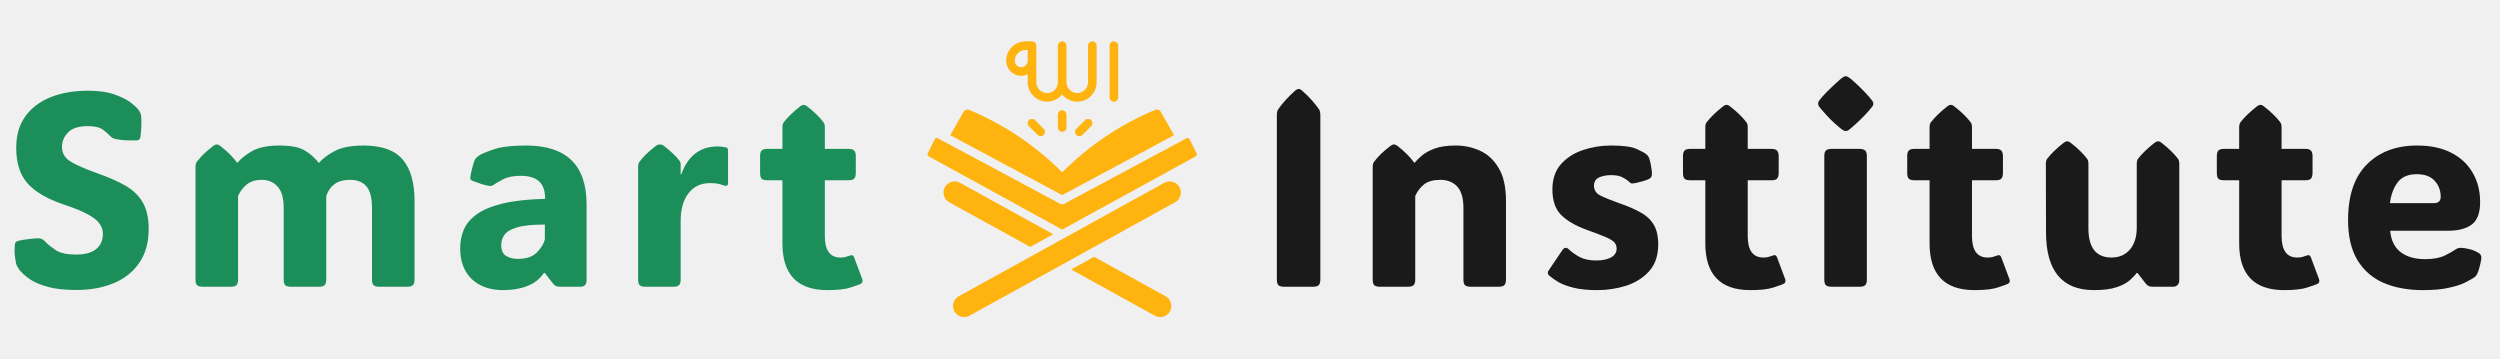
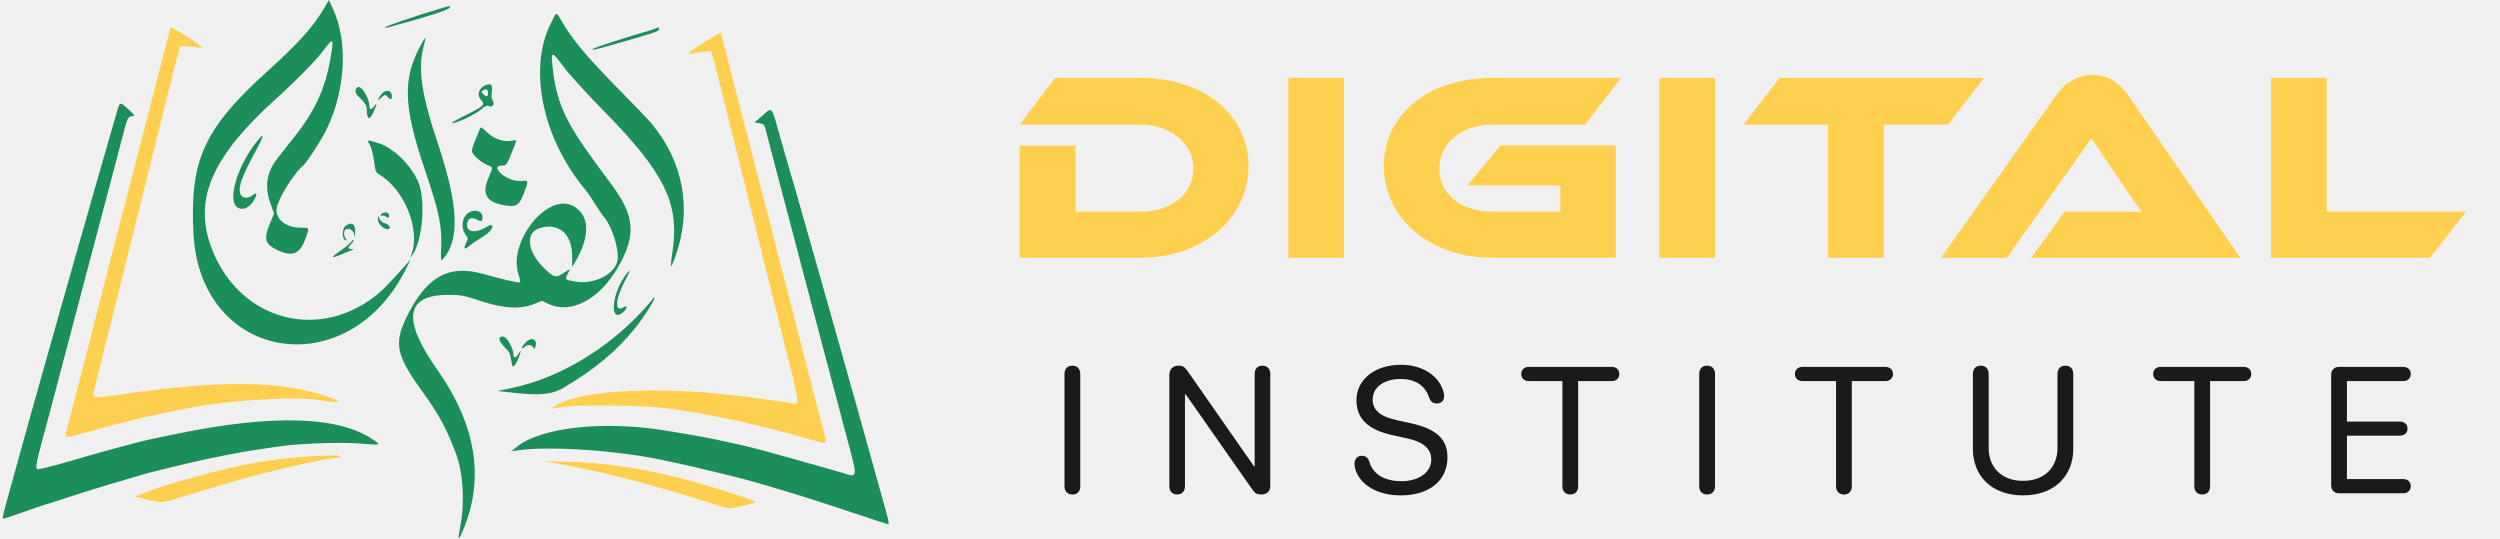
- <svg xmlns="http://www.w3.org/2000/svg" width="279" height="40" viewBox="0 0 279 40" fill="none">
-   <path d="M8.51 32.361C7.238 32.361 6.181 32.245 5.34 32.015C4.508 31.785 3.837 31.499 3.326 31.159C2.826 30.808 2.44 30.462 2.169 30.122C2.079 29.992 1.999 29.867 1.929 29.746C1.859 29.626 1.809 29.491 1.779 29.341C1.739 29.14 1.699 28.88 1.659 28.559C1.619 28.229 1.614 27.848 1.644 27.418C1.654 27.237 1.689 27.112 1.749 27.042C1.819 26.962 1.934 26.902 2.094 26.862C2.385 26.792 2.76 26.732 3.221 26.681C3.692 26.621 4.027 26.591 4.228 26.591C4.438 26.591 4.608 26.631 4.739 26.712C4.869 26.792 5.024 26.927 5.204 27.117C5.405 27.328 5.75 27.598 6.241 27.928C6.732 28.249 7.488 28.409 8.51 28.409C9.491 28.409 10.232 28.204 10.733 27.793C11.234 27.383 11.484 26.812 11.484 26.081C11.484 25.69 11.364 25.324 11.124 24.984C10.893 24.633 10.468 24.288 9.847 23.947C9.226 23.597 8.339 23.231 7.188 22.85C5.284 22.209 3.912 21.413 3.071 20.462C2.23 19.51 1.809 18.188 1.809 16.495C1.809 15.093 2.149 13.921 2.831 12.98C3.512 12.038 4.453 11.327 5.655 10.846C6.857 10.365 8.244 10.125 9.817 10.125C11.029 10.125 12.03 10.27 12.822 10.561C13.623 10.841 14.244 11.162 14.684 11.522C15.125 11.873 15.411 12.158 15.541 12.379C15.621 12.509 15.671 12.609 15.691 12.679C15.721 12.739 15.741 12.824 15.751 12.934C15.781 13.245 15.791 13.591 15.781 13.971C15.771 14.352 15.736 14.783 15.676 15.263C15.646 15.424 15.591 15.534 15.511 15.594C15.441 15.644 15.331 15.669 15.18 15.669C14.209 15.689 13.457 15.639 12.927 15.519C12.716 15.469 12.576 15.418 12.506 15.368C12.436 15.318 12.346 15.238 12.236 15.128C12.075 14.938 11.82 14.717 11.469 14.467C11.129 14.207 10.578 14.076 9.817 14.076C8.765 14.076 8.019 14.317 7.578 14.797C7.137 15.268 6.917 15.799 6.917 16.39C6.917 17.091 7.243 17.642 7.894 18.043C8.545 18.433 9.571 18.879 10.974 19.38C12.145 19.791 13.152 20.236 13.993 20.717C14.835 21.198 15.476 21.814 15.916 22.565C16.367 23.316 16.593 24.308 16.593 25.54C16.593 27.072 16.237 28.344 15.526 29.356C14.825 30.367 13.863 31.124 12.641 31.624C11.429 32.115 10.052 32.361 8.51 32.361ZM35.581 18.193C35.952 17.742 36.523 17.306 37.294 16.886C38.075 16.455 39.172 16.24 40.584 16.24C42.587 16.24 44.035 16.756 44.926 17.787C45.818 18.819 46.263 20.366 46.263 22.43V31.204C46.263 31.504 46.198 31.715 46.068 31.835C45.948 31.945 45.737 32 45.437 32H42.342C42.041 32 41.826 31.945 41.696 31.835C41.576 31.715 41.516 31.504 41.516 31.204V23.211C41.516 22.089 41.31 21.288 40.9 20.807C40.489 20.316 39.873 20.071 39.052 20.071C38.321 20.071 37.74 20.236 37.309 20.567C36.888 20.887 36.588 21.323 36.407 21.874V31.204C36.407 31.504 36.342 31.715 36.212 31.835C36.092 31.945 35.882 32 35.581 32H32.486C32.186 32 31.97 31.945 31.84 31.835C31.72 31.715 31.66 31.504 31.66 31.204V23.211C31.66 22.119 31.434 21.323 30.984 20.822C30.533 20.321 29.942 20.071 29.211 20.071C28.52 20.071 27.964 20.241 27.543 20.582C27.123 20.922 26.797 21.353 26.567 21.874V31.204C26.567 31.504 26.502 31.715 26.371 31.835C26.251 31.945 26.041 32 25.74 32H22.645C22.345 32 22.13 31.945 21.999 31.835C21.879 31.715 21.819 31.504 21.819 31.204V18.614C21.819 18.373 21.869 18.188 21.969 18.058C22.18 17.777 22.43 17.492 22.721 17.201C23.021 16.911 23.387 16.6 23.817 16.27C23.948 16.17 24.073 16.12 24.193 16.12C24.303 16.12 24.428 16.17 24.569 16.27C24.989 16.6 25.35 16.916 25.65 17.216C25.951 17.517 26.216 17.827 26.447 18.148H26.522C26.862 17.717 27.393 17.291 28.114 16.871C28.835 16.45 29.867 16.24 31.209 16.24C32.491 16.24 33.443 16.435 34.064 16.826C34.685 17.206 35.191 17.662 35.581 18.193ZM56.162 32.376C54.69 32.376 53.518 31.965 52.647 31.144C51.785 30.312 51.355 29.171 51.355 27.718C51.355 26.967 51.49 26.271 51.76 25.63C52.041 24.979 52.521 24.408 53.203 23.917C53.894 23.416 54.855 23.016 56.087 22.715C57.329 22.415 58.912 22.239 60.835 22.189C60.835 21.278 60.604 20.622 60.144 20.221C59.693 19.82 59.012 19.62 58.1 19.62C57.279 19.62 56.608 19.76 56.087 20.041C55.566 20.321 55.241 20.512 55.111 20.612C54.97 20.732 54.8 20.777 54.6 20.747C54.329 20.707 54.039 20.637 53.728 20.537C53.428 20.436 53.102 20.321 52.752 20.191C52.702 20.171 52.647 20.141 52.587 20.101C52.526 20.051 52.491 19.981 52.481 19.891C52.481 19.84 52.486 19.78 52.496 19.71C52.506 19.63 52.532 19.49 52.572 19.29C52.612 19.089 52.672 18.844 52.752 18.553C52.832 18.253 52.907 18.023 52.977 17.862C53.067 17.692 53.218 17.532 53.428 17.382C53.598 17.241 54.114 17.016 54.975 16.706C55.837 16.395 57.084 16.24 58.716 16.24C63.214 16.24 65.462 18.428 65.462 22.805V31.309C65.462 31.499 65.407 31.665 65.297 31.805C65.197 31.935 65.021 32 64.771 32H62.517C62.357 32 62.212 31.98 62.082 31.94C61.962 31.89 61.846 31.8 61.736 31.669L60.805 30.468H60.7C60.239 31.139 59.618 31.624 58.837 31.925C58.065 32.225 57.174 32.376 56.162 32.376ZM57.815 28.89C58.736 28.89 59.432 28.655 59.903 28.184C60.374 27.713 60.675 27.227 60.805 26.727V25.059C59.413 25.059 58.366 25.169 57.665 25.389C56.974 25.6 56.513 25.88 56.282 26.231C56.052 26.571 55.937 26.942 55.937 27.343C55.937 27.924 56.117 28.329 56.478 28.559C56.838 28.78 57.284 28.89 57.815 28.89ZM75.962 19.47H76.022C76.773 17.387 78.126 16.345 80.079 16.345C80.329 16.345 80.534 16.36 80.695 16.39C80.855 16.41 80.965 16.43 81.025 16.45C81.175 16.5 81.251 16.615 81.251 16.796V20.416C81.251 20.727 81.07 20.812 80.71 20.672C80.59 20.622 80.414 20.572 80.184 20.522C79.963 20.462 79.653 20.431 79.252 20.431C78.221 20.431 77.415 20.812 76.834 21.573C76.253 22.325 75.962 23.351 75.962 24.653V31.204C75.962 31.504 75.897 31.715 75.767 31.835C75.647 31.945 75.436 32 75.136 32H72.041C71.74 32 71.525 31.945 71.395 31.835C71.275 31.715 71.215 31.504 71.215 31.204V18.614C71.215 18.373 71.265 18.188 71.365 18.058C71.575 17.777 71.826 17.492 72.116 17.201C72.416 16.911 72.782 16.6 73.213 16.27C73.293 16.21 73.373 16.17 73.453 16.15C73.533 16.13 73.603 16.12 73.663 16.12C73.804 16.12 73.944 16.17 74.084 16.27C74.915 16.921 75.496 17.477 75.827 17.938C75.917 18.058 75.962 18.198 75.962 18.358V19.47ZM92.337 32.376C88.991 32.376 87.319 30.638 87.319 27.162V20.116H85.621C85.32 20.116 85.11 20.056 84.99 19.936C84.88 19.805 84.825 19.59 84.825 19.29V17.442C84.825 17.141 84.88 16.931 84.99 16.811C85.11 16.68 85.32 16.615 85.621 16.615H87.319V14.197C87.319 13.956 87.369 13.771 87.469 13.641C87.889 13.09 88.505 12.494 89.317 11.853C89.457 11.753 89.582 11.703 89.692 11.703C89.812 11.703 89.933 11.753 90.053 11.853C90.484 12.183 90.844 12.494 91.135 12.784C91.435 13.075 91.691 13.36 91.901 13.641C92.001 13.771 92.051 13.956 92.051 14.197V16.615H94.71C95.011 16.615 95.216 16.68 95.326 16.811C95.447 16.931 95.507 17.141 95.507 17.442V19.29C95.507 19.59 95.447 19.805 95.326 19.936C95.216 20.056 95.011 20.116 94.71 20.116H92.051V26.336C92.051 27.939 92.632 28.74 93.794 28.74C93.974 28.74 94.139 28.725 94.29 28.695C94.44 28.655 94.57 28.615 94.68 28.575C94.891 28.494 95.036 28.464 95.116 28.484C95.206 28.504 95.286 28.615 95.356 28.815L96.228 31.144C96.318 31.394 96.258 31.574 96.047 31.684C95.897 31.755 95.532 31.885 94.951 32.075C94.38 32.275 93.508 32.376 92.337 32.376Z" fill="#1C8E5A" />
-   <g clip-path="url(#clip0_61_1879)">
-     <path d="M117.544 26.144L107.135 20.399C106.655 20.13 106.054 20.216 105.664 20.606L105.655 20.61C105.073 21.197 105.212 22.173 105.934 22.572L114.977 27.558L117.544 26.144Z" fill="#FFB30F" />
-     <path d="M130.082 33.062L122.101 28.659L119.534 30.072L128.885 35.231C129.073 35.332 129.279 35.385 129.481 35.385C129.803 35.385 130.121 35.26 130.356 35.024C130.938 34.442 130.799 33.462 130.082 33.062Z" fill="#FFB30F" />
-     <path d="M131.415 20.605C131.026 20.215 130.425 20.131 129.943 20.397L106.998 33.064C106.277 33.462 106.139 34.44 106.721 35.022C107.111 35.412 107.711 35.497 108.193 35.231L131.145 22.571C131.866 22.173 132.005 21.195 131.423 20.612L131.415 20.605Z" fill="#FFB30F" />
-     <path d="M113.972 8.462C114.231 8.462 114.473 8.398 114.693 8.293V9.183C114.693 10.376 115.663 11.346 116.856 11.346C117.535 11.346 118.142 11.032 118.539 10.541C118.936 11.032 119.543 11.346 120.222 11.346C121.415 11.346 122.385 10.376 122.385 9.183V5.096C122.385 4.83 122.17 4.615 121.904 4.615C121.639 4.615 121.424 4.83 121.424 5.096V9.183C121.424 9.846 120.885 10.385 120.222 10.385C119.559 10.385 119.02 9.846 119.02 9.183V5.096C119.02 4.83 118.805 4.615 118.539 4.615C118.274 4.615 118.058 4.83 118.058 5.096V9.183C118.058 9.846 117.519 10.385 116.856 10.385C116.194 10.385 115.654 9.846 115.654 9.183V5.096C115.654 4.83 115.439 4.615 115.174 4.615H114.453C113.26 4.615 112.289 5.586 112.289 6.779C112.289 7.707 113.044 8.462 113.972 8.462ZM114.453 5.577H114.693V6.779C114.693 7.176 114.369 7.5 113.972 7.5C113.574 7.5 113.251 7.176 113.251 6.779C113.251 6.116 113.79 5.577 114.453 5.577Z" fill="#FFB30F" />
-     <path d="M124.308 11.346C124.574 11.346 124.789 11.131 124.789 10.865V5.096C124.789 4.83 124.574 4.615 124.308 4.615C124.042 4.615 123.827 4.83 123.827 5.096V10.865C123.827 11.131 124.042 11.346 124.308 11.346Z" fill="#FFB30F" />
-     <path d="M114.833 13.41C114.645 13.598 114.645 13.902 114.833 14.09L115.795 15.051C115.889 15.145 116.012 15.192 116.135 15.192C116.258 15.192 116.381 15.145 116.475 15.051C116.662 14.864 116.662 14.559 116.475 14.372L115.513 13.41C115.325 13.222 115.021 13.222 114.833 13.41Z" fill="#FFB30F" />
-     <path d="M121.084 13.41L120.122 14.372C119.934 14.559 119.934 14.864 120.122 15.051C120.216 15.145 120.339 15.192 120.462 15.192C120.585 15.192 120.708 15.145 120.802 15.051L121.764 14.09C121.951 13.902 121.951 13.598 121.764 13.41C121.576 13.222 121.272 13.222 121.084 13.41Z" fill="#FFB30F" />
-     <path d="M118.059 12.788V14.231C118.059 14.496 118.274 14.711 118.539 14.711C118.805 14.711 119.02 14.496 119.02 14.231V12.788C119.02 12.523 118.805 12.308 118.539 12.308C118.274 12.308 118.059 12.523 118.059 12.788Z" fill="#FFB30F" />
-     <path d="M133.546 17.125L132.751 15.534C132.69 15.412 132.542 15.365 132.422 15.429L118.766 22.745C118.695 22.783 118.618 22.802 118.539 22.802C118.461 22.802 118.383 22.783 118.312 22.745L104.657 15.429C104.537 15.365 104.389 15.412 104.328 15.533L103.532 17.125C103.474 17.241 103.518 17.381 103.632 17.443L118.539 25.619L133.447 17.443C133.56 17.381 133.604 17.241 133.546 17.125Z" fill="#FFB30F" />
-     <path d="M131.03 15.086L129.534 12.466C129.414 12.255 129.155 12.168 128.933 12.259C125.044 13.88 121.563 16.212 118.587 19.187L118.539 19.24L118.491 19.187C115.515 16.212 112.034 13.88 108.145 12.259C107.924 12.168 107.664 12.255 107.544 12.466L106.049 15.086L118.539 21.774L131.03 15.086Z" fill="#FFB30F" />
-   </g>
-   <path d="M147.351 31.204C147.351 31.504 147.285 31.715 147.155 31.835C147.035 31.945 146.825 32 146.524 32H143.324C143.024 32 142.808 31.945 142.678 31.835C142.558 31.715 142.498 31.504 142.498 31.204V12.859C142.498 12.569 142.548 12.349 142.648 12.198C143.099 11.537 143.73 10.841 144.541 10.11C144.691 9.99 144.822 9.93 144.932 9.93C145.052 9.93 145.177 9.99 145.307 10.11C145.748 10.491 146.119 10.856 146.419 11.207C146.72 11.547 146.98 11.878 147.2 12.198C147.301 12.359 147.351 12.579 147.351 12.859V31.204ZM168.067 22.43V31.204C168.067 31.504 168.002 31.715 167.872 31.835C167.751 31.945 167.541 32 167.241 32H164.146C163.845 32 163.63 31.945 163.5 31.835C163.379 31.715 163.319 31.504 163.319 31.204V23.211C163.319 22.119 163.089 21.323 162.628 20.822C162.167 20.321 161.541 20.071 160.75 20.071C159.959 20.071 159.348 20.241 158.917 20.582C158.497 20.922 158.171 21.353 157.941 21.874V31.204C157.941 31.504 157.876 31.715 157.745 31.835C157.625 31.945 157.415 32 157.114 32H154.019C153.719 32 153.504 31.945 153.373 31.835C153.253 31.715 153.193 31.504 153.193 31.204V18.614C153.193 18.373 153.243 18.188 153.343 18.058C153.554 17.777 153.804 17.492 154.095 17.201C154.395 16.911 154.761 16.6 155.191 16.27C155.322 16.17 155.447 16.12 155.567 16.12C155.677 16.12 155.802 16.17 155.943 16.27C156.363 16.6 156.724 16.916 157.024 17.216C157.325 17.517 157.59 17.827 157.821 18.148H157.896C158.066 17.927 158.321 17.672 158.662 17.382C159.002 17.081 159.478 16.816 160.089 16.585C160.71 16.355 161.501 16.24 162.463 16.24C163.404 16.24 164.301 16.43 165.152 16.811C166.004 17.191 166.7 17.832 167.241 18.734C167.791 19.635 168.067 20.867 168.067 22.43ZM178.251 32.376C177.18 32.376 176.288 32.285 175.577 32.105C174.876 31.925 174.31 31.709 173.879 31.459C173.459 31.199 173.128 30.963 172.888 30.753C172.708 30.583 172.688 30.392 172.828 30.182L174.36 27.913C174.581 27.593 174.831 27.573 175.111 27.853C175.402 28.134 175.792 28.409 176.283 28.68C176.784 28.94 177.405 29.07 178.146 29.07C178.807 29.07 179.348 28.96 179.769 28.74C180.2 28.509 180.415 28.179 180.415 27.748C180.415 27.448 180.32 27.202 180.129 27.012C179.939 26.822 179.604 26.626 179.123 26.426C178.642 26.226 177.971 25.97 177.11 25.66C175.838 25.199 174.876 24.643 174.225 23.992C173.574 23.341 173.248 22.39 173.248 21.138C173.248 19.986 173.564 19.049 174.195 18.328C174.836 17.607 175.652 17.081 176.644 16.751C177.645 16.41 178.687 16.24 179.769 16.24C181.141 16.24 182.103 16.37 182.653 16.63C183.214 16.881 183.575 17.076 183.735 17.216C183.885 17.347 183.991 17.497 184.051 17.667C184.181 18.058 184.281 18.573 184.351 19.215C184.391 19.585 184.296 19.831 184.066 19.951C183.946 20.021 183.755 20.096 183.495 20.176C183.234 20.256 182.974 20.326 182.714 20.386C182.453 20.447 182.258 20.477 182.128 20.477C182.088 20.477 182.042 20.466 181.992 20.447C181.952 20.416 181.877 20.351 181.767 20.251C181.637 20.121 181.411 19.971 181.091 19.8C180.78 19.63 180.35 19.545 179.799 19.545C179.258 19.545 178.802 19.635 178.432 19.816C178.071 19.986 177.891 20.291 177.891 20.732C177.891 21.213 178.121 21.573 178.582 21.814C179.053 22.054 179.824 22.365 180.896 22.745C181.737 23.036 182.468 23.356 183.089 23.707C183.72 24.047 184.206 24.498 184.546 25.059C184.887 25.61 185.057 26.356 185.057 27.297C185.057 28.519 184.722 29.506 184.051 30.257C183.39 30.998 182.538 31.539 181.497 31.88C180.465 32.21 179.383 32.376 178.251 32.376ZM195.332 32.376C191.987 32.376 190.314 30.638 190.314 27.162V20.116H188.616C188.316 20.116 188.105 20.056 187.985 19.936C187.875 19.805 187.82 19.59 187.82 19.29V17.442C187.82 17.141 187.875 16.931 187.985 16.811C188.105 16.68 188.316 16.615 188.616 16.615H190.314V14.197C190.314 13.956 190.364 13.771 190.464 13.641C190.885 13.09 191.501 12.494 192.312 11.853C192.452 11.753 192.578 11.703 192.688 11.703C192.808 11.703 192.928 11.753 193.048 11.853C193.479 12.183 193.84 12.494 194.13 12.784C194.431 13.075 194.686 13.36 194.896 13.641C194.996 13.771 195.046 13.956 195.046 14.197V16.615H197.706C198.006 16.615 198.212 16.68 198.322 16.811C198.442 16.931 198.502 17.141 198.502 17.442V19.29C198.502 19.59 198.442 19.805 198.322 19.936C198.212 20.056 198.006 20.116 197.706 20.116H195.046V26.336C195.046 27.939 195.627 28.74 196.789 28.74C196.97 28.74 197.135 28.725 197.285 28.695C197.435 28.655 197.566 28.615 197.676 28.575C197.886 28.494 198.031 28.464 198.111 28.484C198.202 28.504 198.282 28.615 198.352 28.815L199.223 31.144C199.313 31.394 199.253 31.574 199.043 31.684C198.893 31.755 198.527 31.885 197.946 32.075C197.375 32.275 196.504 32.376 195.332 32.376ZM202.902 11.567C202.902 11.437 202.942 11.322 203.022 11.222C203.103 11.122 203.208 10.991 203.338 10.831C203.618 10.511 203.944 10.175 204.315 9.825C204.685 9.464 205.061 9.118 205.441 8.788C205.682 8.598 205.862 8.502 205.982 8.502C206.102 8.502 206.288 8.598 206.538 8.788C207.349 9.489 208.04 10.17 208.611 10.831C208.742 10.981 208.847 11.112 208.927 11.222C209.017 11.322 209.062 11.437 209.062 11.567C209.062 11.697 209.017 11.813 208.927 11.913C208.847 12.013 208.737 12.148 208.596 12.319C208.326 12.629 208.01 12.964 207.65 13.325C207.289 13.676 206.919 14.011 206.538 14.332C206.398 14.452 206.288 14.532 206.208 14.572C206.127 14.602 206.052 14.617 205.982 14.617C205.912 14.617 205.837 14.602 205.757 14.572C205.687 14.532 205.572 14.452 205.411 14.332C205.011 14.011 204.635 13.676 204.284 13.325C203.934 12.964 203.618 12.619 203.338 12.289C203.208 12.128 203.103 12.003 203.022 11.913C202.942 11.813 202.902 11.697 202.902 11.567ZM208.341 31.204C208.341 31.504 208.276 31.715 208.146 31.835C208.025 31.945 207.815 32 207.515 32H204.42C204.119 32 203.904 31.945 203.774 31.835C203.653 31.715 203.593 31.504 203.593 31.204V17.412C203.593 17.111 203.653 16.906 203.774 16.796C203.904 16.675 204.119 16.615 204.42 16.615H207.515C207.815 16.615 208.025 16.675 208.146 16.796C208.276 16.906 208.341 17.111 208.341 17.412V31.204ZM220.358 32.376C217.013 32.376 215.34 30.638 215.34 27.162V20.116H213.643C213.342 20.116 213.132 20.056 213.012 19.936C212.901 19.805 212.846 19.59 212.846 19.29V17.442C212.846 17.141 212.901 16.931 213.012 16.811C213.132 16.68 213.342 16.615 213.643 16.615H215.34V14.197C215.34 13.956 215.39 13.771 215.491 13.641C215.911 13.09 216.527 12.494 217.339 11.853C217.479 11.753 217.604 11.703 217.714 11.703C217.834 11.703 217.955 11.753 218.075 11.853C218.505 12.183 218.866 12.494 219.156 12.784C219.457 13.075 219.712 13.36 219.923 13.641C220.023 13.771 220.073 13.956 220.073 14.197V16.615H222.732C223.033 16.615 223.238 16.68 223.348 16.811C223.468 16.931 223.528 17.141 223.528 17.442V19.29C223.528 19.59 223.468 19.805 223.348 19.936C223.238 20.056 223.033 20.116 222.732 20.116H220.073V26.336C220.073 27.939 220.654 28.74 221.816 28.74C221.996 28.74 222.161 28.725 222.312 28.695C222.462 28.655 222.592 28.615 222.702 28.575C222.912 28.494 223.058 28.464 223.138 28.484C223.228 28.504 223.308 28.615 223.378 28.815L224.25 31.144C224.34 31.394 224.28 31.574 224.069 31.684C223.919 31.755 223.554 31.885 222.973 32.075C222.402 32.275 221.53 32.376 220.358 32.376ZM233.683 32.376C230.117 32.376 228.334 30.217 228.334 25.9L228.319 18.268C228.319 18.028 228.369 17.842 228.47 17.712C228.89 17.161 229.506 16.565 230.318 15.924C230.458 15.824 230.583 15.774 230.693 15.774C230.823 15.774 230.949 15.824 231.069 15.924C231.499 16.255 231.86 16.565 232.15 16.856C232.451 17.146 232.706 17.432 232.917 17.712C233.017 17.842 233.067 18.028 233.067 18.268V25.48C233.067 27.653 233.928 28.74 235.651 28.74C236.502 28.74 237.184 28.444 237.694 27.853C238.205 27.252 238.461 26.441 238.461 25.419V18.268C238.461 18.028 238.511 17.842 238.611 17.712C239.031 17.161 239.647 16.565 240.459 15.924C240.599 15.824 240.724 15.774 240.834 15.774C240.965 15.774 241.09 15.824 241.21 15.924C241.641 16.255 242.001 16.565 242.292 16.856C242.592 17.146 242.848 17.432 243.058 17.712C243.158 17.842 243.208 18.028 243.208 18.268V31.309C243.208 31.499 243.143 31.665 243.013 31.805C242.883 31.935 242.717 32 242.517 32H240.263C240.103 32 239.958 31.98 239.828 31.94C239.708 31.89 239.592 31.8 239.482 31.669L238.551 30.468H238.446C238.285 30.698 238.035 30.963 237.694 31.264C237.364 31.564 236.878 31.825 236.237 32.045C235.606 32.265 234.755 32.376 233.683 32.376ZM254.91 32.376C251.565 32.376 249.892 30.638 249.892 27.162V20.116H248.194C247.894 20.116 247.684 20.056 247.563 19.936C247.453 19.805 247.398 19.59 247.398 19.29V17.442C247.398 17.141 247.453 16.931 247.563 16.811C247.684 16.68 247.894 16.615 248.194 16.615H249.892V14.197C249.892 13.956 249.942 13.771 250.042 13.641C250.463 13.09 251.079 12.494 251.89 11.853C252.03 11.753 252.156 11.703 252.266 11.703C252.386 11.703 252.506 11.753 252.626 11.853C253.057 12.183 253.418 12.494 253.708 12.784C254.009 13.075 254.264 13.36 254.474 13.641C254.575 13.771 254.625 13.956 254.625 14.197V16.615H257.284C257.584 16.615 257.79 16.68 257.9 16.811C258.02 16.931 258.08 17.141 258.08 17.442V19.29C258.08 19.59 258.02 19.805 257.9 19.936C257.79 20.056 257.584 20.116 257.284 20.116H254.625V26.336C254.625 27.939 255.206 28.74 256.367 28.74C256.548 28.74 256.713 28.725 256.863 28.695C257.013 28.655 257.144 28.615 257.254 28.575C257.464 28.494 257.609 28.464 257.69 28.484C257.78 28.504 257.86 28.615 257.93 28.815L258.801 31.144C258.891 31.394 258.831 31.574 258.621 31.684C258.471 31.755 258.105 31.885 257.524 32.075C256.953 32.275 256.082 32.376 254.91 32.376ZM270.413 32.376C268.72 32.376 267.248 32.105 265.996 31.564C264.744 31.013 263.772 30.162 263.081 29.01C262.39 27.858 262.045 26.371 262.045 24.548C262.045 21.814 262.746 19.745 264.148 18.343C265.55 16.941 267.413 16.24 269.737 16.24C271.249 16.24 272.526 16.51 273.568 17.051C274.62 17.592 275.416 18.338 275.957 19.29C276.508 20.241 276.783 21.328 276.783 22.55C276.783 23.742 276.478 24.573 275.867 25.044C275.256 25.515 274.364 25.75 273.193 25.75H266.747C266.827 26.782 267.203 27.568 267.874 28.109C268.555 28.65 269.477 28.92 270.638 28.92C271.56 28.92 272.296 28.785 272.847 28.514C273.408 28.234 273.799 28.014 274.019 27.853C274.209 27.713 274.425 27.648 274.665 27.658C274.855 27.658 275.126 27.698 275.476 27.778C275.837 27.848 276.192 27.984 276.543 28.184C276.793 28.314 276.918 28.494 276.918 28.725C276.918 28.855 276.893 29.04 276.843 29.281C276.813 29.421 276.763 29.626 276.693 29.897C276.623 30.157 276.533 30.402 276.423 30.633C276.363 30.743 276.267 30.848 276.137 30.948C275.937 31.088 275.611 31.274 275.161 31.504C274.72 31.735 274.114 31.935 273.343 32.105C272.572 32.285 271.595 32.376 270.413 32.376ZM266.717 22.67H271.615C272.126 22.67 272.381 22.435 272.381 21.964C272.381 21.253 272.156 20.657 271.705 20.176C271.264 19.685 270.598 19.44 269.707 19.44C268.735 19.44 268.019 19.75 267.559 20.371C267.108 20.992 266.827 21.759 266.717 22.67Z" fill="#1A1A1A" />
-   <defs>
-     <clipPath id="clip0_61_1879">
-       <rect width="30.769" height="30.769" fill="white" transform="translate(103.154 4.61536)" />
-     </clipPath>
-   </defs>
+ <svg xmlns="http://www.w3.org/2000/svg" width="223" height="48" viewBox="0 0 223 48" fill="none">
+   <path fill-rule="evenodd" clip-rule="evenodd" d="M28.979 0.615C27.981 2.344 26.679 3.804 23.887 6.328C18.179 11.489 16.911 14.268 17.259 20.853C17.866 32.323 31.137 34.408 36.286 23.842L36.623 23.149L36.231 23.59C34.59 25.435 34.075 25.957 33.372 26.489C27.987 30.565 20.97 28.299 18.74 21.764C17.321 17.603 19.035 13.836 24.643 8.792C26.326 7.278 28.209 5.36 28.822 4.537C29.752 3.286 29.8 3.335 29.479 5.204C29.013 7.913 28.085 9.929 26.246 12.225C25.538 13.109 24.814 14.03 24.638 14.271C23.759 15.476 23.601 16.718 24.14 18.198L24.447 19.041L24.041 20.033C23.498 21.362 23.65 21.811 24.827 22.346C26.08 22.915 26.736 22.651 27.21 21.383C27.633 20.251 27.655 20.315 26.843 20.315C25.535 20.315 24.567 19.569 24.671 18.642C24.769 17.777 26.127 15.556 27.038 14.772C27.377 14.48 28.68 12.472 29.121 11.56C30.836 8.019 31.062 3.715 29.688 0.761L29.334 0L28.979 0.615ZM39.13 0.808C36.888 1.483 34.343 2.35 34.343 2.437C34.343 2.491 34.527 2.478 34.752 2.408C34.977 2.338 35.332 2.236 35.539 2.181C38.121 1.503 40.138 0.839 40.138 0.667C40.138 0.506 40.126 0.507 39.13 0.808ZM49.088 2.177C47.132 6.18 48.391 12.279 52.105 16.788C52.361 17.1 52.816 17.752 53.115 18.236C53.414 18.721 53.759 19.232 53.881 19.37C54.593 20.178 55.254 22.312 55.08 23.242C54.846 24.484 52.944 25.419 51.276 25.111C50.395 24.948 50.383 24.937 50.6 24.504C50.696 24.313 50.797 24.107 50.826 24.045C50.854 23.984 50.609 24.118 50.282 24.343C49.586 24.823 49.424 24.781 48.503 23.887C47.056 22.482 46.843 20.805 48.058 20.381C49.776 19.782 51.034 20.819 51.034 22.836V23.805L51.251 23.448C52.692 21.078 52.631 19.156 51.088 18.358C48.802 17.176 45.294 21.602 46.246 24.468C46.364 24.825 46.428 25.152 46.388 25.192C46.319 25.261 44.687 24.885 43.035 24.421C39.998 23.567 38.007 24.708 36.259 28.305C35.126 30.636 35.346 31.698 37.609 34.837C39.181 37.017 39.752 38.061 40.656 40.407C41.295 42.066 41.475 44.761 41.082 46.811C40.815 48.211 40.852 48.334 41.259 47.394C43.266 42.759 42.502 37.938 38.964 32.914C35.834 28.471 36.176 26.299 40.005 26.299C41.088 26.299 41.378 26.354 42.909 26.857C44.97 27.533 46.422 27.609 47.663 27.105L48.349 26.827L48.907 27.098C50.928 28.079 53.508 26.701 55.178 23.749C56.741 20.987 56.614 19.28 54.645 16.597C54.114 15.874 53.424 14.935 53.112 14.511C50.35 10.759 49.588 9.019 49.263 5.71C49.148 4.544 49.244 4.57 50.294 5.986C50.77 6.627 52.37 8.382 53.849 9.886C59.281 15.409 60.62 18.134 59.993 22.388C59.751 24.03 59.782 24.121 60.201 22.992C61.762 18.78 61.006 14.474 58.095 10.993C57.834 10.681 56.414 9.201 54.938 7.704C52.345 5.072 50.959 3.406 50.102 1.892C49.596 0.996 49.676 0.974 49.088 2.177ZM58.466 2.55C58.328 2.608 57.874 2.751 57.458 2.866C57.043 2.982 56.561 3.126 56.388 3.186C56.215 3.246 55.421 3.497 54.624 3.744C52.459 4.416 52.122 4.709 54.188 4.122C58.382 2.933 58.781 2.801 58.781 2.609C58.781 2.509 58.767 2.431 58.75 2.436C58.732 2.44 58.605 2.492 58.466 2.55ZM37.597 3.914C35.884 6.995 35.956 9.425 37.933 15.245C39.144 18.811 39.43 20.167 39.355 21.984C39.304 23.226 39.316 23.32 39.499 23.118C41.029 21.426 40.902 18.325 39.078 12.864C37.573 8.356 37.247 6.116 37.801 4.071C38.035 3.204 38.005 3.18 37.597 3.914ZM43.413 7.564C42.719 7.785 42.481 8.459 42.927 8.934C43.304 9.336 43.154 9.478 41.477 10.306C40.713 10.684 40.187 10.993 40.31 10.993C40.736 10.993 42.373 10.226 42.887 9.785C43.315 9.419 43.448 9.366 43.652 9.475C43.947 9.633 44.16 9.208 43.927 8.927C43.845 8.829 43.822 8.535 43.868 8.196C43.949 7.607 43.823 7.432 43.413 7.564ZM31.774 7.917C31.646 8.25 31.679 8.319 32.201 8.837C32.581 9.212 32.707 9.44 32.714 9.755C32.735 10.756 32.995 10.781 33.395 9.822C33.641 9.235 33.639 9.099 33.391 9.453C33.167 9.774 32.957 9.82 32.957 9.549C32.957 8.588 32.015 7.289 31.774 7.917ZM43.539 8.285C43.539 8.65 43.391 8.686 43.097 8.392C42.93 8.225 42.922 8.165 43.057 8.079C43.358 7.888 43.539 7.965 43.539 8.285ZM33.978 8.455C33.636 8.936 33.64 9.056 33.989 8.731C34.318 8.424 34.39 8.416 34.595 8.663C34.838 8.956 34.993 8.887 34.95 8.505C34.889 7.985 34.334 7.956 33.978 8.455ZM42.789 11.542C42.733 11.69 42.537 12.168 42.354 12.602C42.117 13.166 42.055 13.455 42.139 13.61C42.344 13.988 42.955 14.5 43.444 14.704C44.011 14.941 44.004 14.831 43.523 15.988C42.986 17.276 43.414 18.017 44.849 18.285C46.046 18.509 46.303 18.364 46.732 17.226C47.162 16.086 47.161 16.079 46.554 16.137C45.907 16.199 45.073 15.886 44.617 15.41C44.218 14.994 44.276 14.772 44.785 14.772C45.17 14.772 45.226 14.692 45.738 13.396C46.132 12.402 46.136 12.458 45.676 12.55C44.954 12.694 44.069 12.4 43.456 11.813C42.918 11.297 42.887 11.285 42.789 11.542ZM23.179 12.299C21.333 14.408 20.225 17.729 21.124 18.457C21.603 18.845 22.305 18.54 22.703 17.771C22.976 17.244 22.914 17.133 22.512 17.43C22.044 17.776 21.533 17.68 21.419 17.224C21.258 16.586 21.596 15.698 22.964 13.166C23.469 12.23 23.56 11.862 23.179 12.299ZM32.831 12.592C32.831 12.655 32.878 12.76 32.936 12.826C33.094 13.007 33.316 13.867 33.409 14.659C33.477 15.244 33.549 15.4 33.825 15.563C36.109 16.912 37.542 20.534 36.677 22.771C36.581 23.019 36.582 23.019 36.771 22.768C37.674 21.567 37.991 17.854 37.325 16.269C36.672 14.715 35.016 13.108 33.703 12.754C33.423 12.679 33.112 12.585 33.012 12.547C32.913 12.509 32.831 12.529 32.831 12.592ZM41.603 19.136C41.179 19.56 41.142 20.403 41.527 20.923C41.77 21.251 41.772 21.29 41.577 21.681C41.306 22.224 41.423 22.311 41.892 21.917C42.1 21.742 42.609 21.392 43.024 21.141C43.715 20.72 44.059 20.289 43.859 20.09C43.815 20.046 43.654 20.089 43.502 20.186C42.431 20.864 41.55 20.738 41.671 19.925C41.737 19.478 42.093 19.333 42.524 19.579C42.931 19.812 43.035 19.77 43.035 19.374C43.035 18.728 42.157 18.582 41.603 19.136ZM34.122 19.013C34.036 19.048 33.965 19.131 33.965 19.199C33.965 19.267 34.024 19.285 34.096 19.241C34.169 19.196 34.312 19.229 34.414 19.314C34.637 19.499 34.781 19.395 34.677 19.124C34.603 18.93 34.419 18.893 34.122 19.013ZM33.715 19.569C33.713 19.959 34.188 20.441 34.576 20.441C34.954 20.441 34.723 19.973 34.315 19.914C34.16 19.892 33.963 19.732 33.876 19.559L33.717 19.244L33.715 19.569ZM30.837 20.138C30.497 20.376 30.481 21.322 30.816 21.423C30.968 21.469 30.974 21.448 30.847 21.313C30.761 21.222 30.69 20.984 30.69 20.786C30.69 20.236 31.468 20.32 31.587 20.882C31.662 21.231 31.669 21.22 31.683 20.75C31.705 19.984 31.386 19.753 30.837 20.138ZM31.313 21.584C31.213 21.724 30.765 22.091 30.319 22.399C29.313 23.094 29.525 23.113 31.005 22.46C31.143 22.399 31.342 22.321 31.445 22.287C31.562 22.248 31.526 22.221 31.351 22.215C30.997 22.202 30.995 22.109 31.341 21.741C31.491 21.581 31.587 21.423 31.555 21.39C31.522 21.357 31.413 21.445 31.313 21.584ZM55.982 24.314C54.566 25.937 54.262 29.05 55.642 27.801C55.981 27.495 55.974 27.185 55.634 27.397C54.823 27.904 54.853 26.78 55.694 25.16C56.268 24.053 56.305 23.945 55.982 24.314ZM58.287 26.557C58.282 26.63 57.795 27.206 57.205 27.839C54.042 31.228 49.767 33.74 45.696 34.6L44.389 34.877L45.917 35.047C48.164 35.297 49.275 35.181 50.256 34.597C53.103 32.901 55.021 31.302 56.658 29.259C57.452 28.268 58.424 26.737 58.359 26.578C58.325 26.494 58.293 26.484 58.287 26.557ZM44.546 30.262C44.546 30.398 44.764 30.724 45.03 30.988C45.425 31.379 45.53 31.588 45.602 32.131C45.702 32.886 45.801 32.884 46.173 32.116C46.45 31.545 46.545 30.99 46.277 31.516C46.073 31.915 45.806 32 45.806 31.666C45.806 31.07 45.207 30.015 44.868 30.015C44.632 30.015 44.546 30.081 44.546 30.262ZM46.93 30.509C46.728 30.712 46.562 30.942 46.562 31.022C46.562 31.108 46.642 31.087 46.76 30.969C47.016 30.713 47.4 30.715 47.545 30.973C47.647 31.156 47.666 31.155 47.743 30.955C47.995 30.299 47.443 29.996 46.93 30.509Z" fill="#1C8E5A" />
+   <path fill-rule="evenodd" clip-rule="evenodd" d="M15.195 2.501C15.195 2.542 15.028 3.208 14.823 3.982C14.387 5.629 13.93 7.394 12.975 11.119C11.815 15.643 11.322 17.55 10.991 18.803C10.817 19.462 10.383 21.134 10.028 22.52C7.558 32.154 6.73 35.372 6.071 37.883C5.731 39.176 5.684 39.14 7.165 38.715C8.613 38.299 11.451 37.548 11.961 37.446C12.296 37.379 12.608 37.301 12.654 37.273C12.74 37.222 16.057 36.54 17.337 36.31C20.889 35.673 26.412 35.352 28.305 35.674C30.194 35.994 30.699 35.9 29.462 35.458C25.222 33.942 19.736 33.863 10.723 35.189C8.154 35.568 8.182 35.575 8.453 34.537C8.707 33.559 9.268 31.308 9.423 30.645C9.496 30.333 9.634 29.794 9.73 29.448C9.826 29.101 11.039 24.226 12.426 18.614C13.813 13.002 15.089 7.872 15.262 7.214C15.436 6.556 15.68 5.592 15.806 5.073L16.034 4.128L16.591 4.13C16.898 4.131 17.375 4.178 17.652 4.234C18.325 4.369 18.15 4.204 16.554 3.198C15.338 2.432 15.195 2.359 15.195 2.501ZM62.785 3.79C61.468 4.611 61.137 4.917 61.71 4.781C61.866 4.743 62.313 4.675 62.704 4.628L63.414 4.543L63.538 4.965C63.607 5.198 63.726 5.614 63.803 5.891C63.881 6.168 65.222 11.554 66.783 17.858C68.344 24.163 69.76 29.86 69.929 30.519C71.262 35.721 71.336 36.17 70.834 35.995C70.752 35.967 70.005 35.852 69.174 35.741C68.342 35.63 67.265 35.485 66.78 35.42C59.04 34.375 51.63 34.737 49.4 36.269C49.101 36.474 49.175 36.477 50.152 36.304C51.304 36.1 57.272 36.148 59.083 36.375C63.05 36.873 67.21 37.763 72.257 39.194C73.808 39.634 73.781 39.64 73.579 38.868C73.493 38.537 73.212 37.472 72.956 36.502C72.7 35.532 72.208 33.633 71.862 32.282C71.516 30.931 71.073 29.202 70.878 28.44C70.683 27.678 70.227 25.921 69.865 24.535C69.503 23.149 69.165 21.817 69.113 21.575C69.062 21.332 68.838 20.453 68.616 19.622C68.393 18.791 67.936 17.033 67.599 15.717C67.262 14.401 66.78 12.53 66.528 11.56C66.276 10.59 65.823 8.833 65.522 7.655C65.221 6.477 64.828 4.966 64.649 4.298C64.47 3.629 64.324 3.048 64.324 3.007C64.324 2.855 64.11 2.964 62.785 3.79Z" fill="#FFD050" />
+   <path fill-rule="evenodd" clip-rule="evenodd" d="M27.342 40.725C24.303 40.906 21.182 41.471 17.463 42.516C16.735 42.72 15.97 42.933 15.762 42.989C15.193 43.143 13.855 43.594 12.868 43.963L11.99 44.293L13.183 44.58C14.508 44.899 14.421 44.908 16.707 44.186C17.296 44 17.948 43.8 18.156 43.742C18.364 43.684 19.384 43.382 20.423 43.071C23.598 42.122 29.111 40.846 30.036 40.847C30.282 40.848 30.421 40.797 30.375 40.722C30.29 40.585 29.679 40.586 27.342 40.725ZM48.578 41.174C50.001 41.352 53.137 41.997 55.38 42.575C58.127 43.282 60.844 44.061 62.875 44.722C65.035 45.426 64.984 45.418 65.92 45.196C66.393 45.084 66.908 44.966 67.064 44.933C67.462 44.851 67.416 44.712 66.938 44.55C60.119 42.232 55.498 41.295 50.278 41.171C49.1 41.143 48.335 41.144 48.578 41.174Z" fill="#FFD050" />
+   <path fill-rule="evenodd" clip-rule="evenodd" d="M10.597 9.45C10.546 9.571 10.461 9.841 10.407 10.048C10.352 10.256 9.928 11.73 9.463 13.324C8.998 14.917 8.574 16.391 8.519 16.599C8.419 16.981 7.375 20.636 7.133 21.449C6.947 22.075 5.485 27.23 5.365 27.684C5.31 27.892 5.03 28.884 4.743 29.889C4.456 30.893 4.08 32.225 3.908 32.849C3.736 33.473 3.514 34.266 3.414 34.613C3.099 35.702 2.425 38.112 1.785 40.438C1.617 41.045 1.229 42.448 0.921 43.556C0.209 46.12 0.176 46.265 0.315 46.265C0.379 46.265 1.159 46.004 2.05 45.685C2.94 45.367 3.839 45.061 4.047 45.005C4.255 44.95 4.935 44.735 5.559 44.527C6.995 44.049 9.631 43.233 11.101 42.811C11.725 42.632 12.405 42.431 12.613 42.364C13.03 42.23 14.31 41.909 16.707 41.337C18.656 40.872 21.584 40.295 23.006 40.096C23.595 40.014 24.416 39.894 24.832 39.83C26.586 39.561 30.234 39.422 32.013 39.556C34.075 39.712 34.022 39.726 33.271 39.21C30.234 37.12 24.367 36.938 15.888 38.671C13.015 39.258 13.109 39.237 11.101 39.767C9.56 40.174 8.723 40.41 5.685 41.29C4.683 41.581 3.567 41.856 3.391 41.856C3.087 41.856 3.16 41.503 4.381 37.006C4.588 36.244 4.949 34.883 5.183 33.983C5.417 33.082 5.692 32.033 5.795 31.652C5.897 31.271 6.16 30.279 6.378 29.448C6.597 28.616 6.888 27.511 7.025 26.991C7.162 26.472 7.408 25.536 7.572 24.913C8.084 22.966 8.494 21.415 8.705 20.63C8.817 20.214 9.08 19.222 9.29 18.425C9.5 17.629 9.777 16.58 9.905 16.095C10.727 12.979 10.924 12.229 11.11 11.497C11.349 10.553 11.47 10.364 11.841 10.36C12.065 10.357 12.01 10.264 11.503 9.793C10.83 9.168 10.729 9.129 10.597 9.45ZM67.984 10.335L67.299 10.93L67.732 10.993C68.125 11.05 68.18 11.11 68.308 11.623C68.435 12.125 68.9 13.898 69.614 16.599C69.743 17.084 70.019 18.133 70.229 18.929C70.439 19.726 70.701 20.718 70.812 21.134C71.058 22.052 71.669 24.379 72.069 25.921C72.448 27.38 73.21 30.265 73.6 31.715C73.767 32.339 74.106 33.614 74.353 34.55C74.868 36.501 75.16 37.608 75.528 38.99C76.536 42.785 76.559 42.615 75.094 42.163C74.748 42.056 74.181 41.891 73.835 41.797C73.488 41.703 71.873 41.249 70.245 40.789C68.616 40.33 67.029 39.9 66.717 39.834C66.406 39.769 65.782 39.63 65.332 39.527C63.926 39.206 62.793 38.979 61.553 38.772C60.894 38.662 60.044 38.519 59.663 38.453C53.943 37.473 48.177 38.094 46.013 39.924L45.617 40.258L46.184 40.173C49.001 39.751 55.353 40.194 59.348 41.092C59.625 41.155 60.192 41.274 60.608 41.358C61.612 41.56 66.349 42.713 67.083 42.933C67.401 43.029 68.172 43.255 68.796 43.435C70.82 44.02 73.145 44.755 76.18 45.772C77.817 46.32 79.192 46.769 79.237 46.769C79.327 46.769 79.259 46.413 78.984 45.446C78.798 44.792 77.103 38.701 76.907 37.982C76.671 37.118 76.535 36.636 75.41 32.66C74.773 30.408 74.205 28.396 74.148 28.188C74.091 27.98 73.81 26.988 73.523 25.984C72.746 23.267 72.663 22.977 72.398 22.016C72.175 21.206 71.282 18.07 70.803 16.41C70.692 16.029 70.556 15.575 70.499 15.402C70.442 15.229 70.101 14.039 69.741 12.757C68.757 9.255 68.939 9.506 67.984 10.335Z" fill="#1C8E5A" />
+   <path d="M111.369 14.816C111.369 19.472 107.265 23 101.697 23H90.945V12.992H95.938V18.872H101.697C104.457 18.872 106.449 17.336 106.449 15.032C106.449 12.776 104.385 11.12 101.697 11.12H90.945L94.114 6.944H101.697C107.313 6.944 111.369 10.184 111.369 14.816ZM119.891 6.944V23H114.923V6.944H119.891ZM130.88 16.544L133.856 12.968H144.128V23H133.112C127.544 23 123.44 19.472 123.44 14.816C123.44 10.112 127.544 6.944 133.112 6.944H144.608L141.392 11.12H133.112C130.424 11.12 128.384 12.752 128.384 15.032C128.384 17.36 130.352 18.872 133.112 18.872H139.184V16.544H130.88ZM152.983 6.944V23H148.015V6.944H152.983ZM158.739 6.944H176.979L173.763 11.12H168.027V23H163.059V11.12H155.523L158.739 6.944ZM199.842 23H181.17L184.17 18.872H188.202C189.162 18.872 190.29 18.872 191.058 18.92C190.626 18.344 189.954 17.36 189.426 16.592L186.546 12.344L179.01 23H173.13L183.426 8.48C184.098 7.544 185.082 6.68 186.642 6.68C188.13 6.68 189.114 7.472 189.81 8.48L199.842 23ZM207.541 18.872H219.973L216.757 23H202.573V6.944H207.541V18.872Z" fill="#FFD050" />
+   <path d="M95.656 44.109C95.227 44.109 94.953 43.828 94.953 43.383V33.344C94.953 32.898 95.227 32.617 95.656 32.617C96.086 32.617 96.359 32.898 96.359 33.344V43.383C96.359 43.828 96.086 44.109 95.656 44.109ZM105.002 44.109C104.573 44.109 104.307 43.828 104.307 43.383V33.438C104.307 32.945 104.627 32.617 105.112 32.617C105.487 32.617 105.674 32.727 105.924 33.086L111.846 41.578H111.916V33.344C111.916 32.898 112.182 32.617 112.612 32.617C113.041 32.617 113.307 32.898 113.307 33.344V43.344C113.307 43.82 113.01 44.109 112.51 44.109C112.127 44.109 111.948 44.008 111.698 43.648L105.768 35.18H105.698V43.383C105.698 43.828 105.432 44.109 105.002 44.109ZM124.95 44.188C122.833 44.188 121.325 43.234 120.903 41.875C120.856 41.719 120.825 41.547 120.825 41.383C120.825 40.938 121.075 40.656 121.473 40.656C121.825 40.656 122.043 40.836 122.153 41.211C122.497 42.375 123.606 42.922 125.028 42.922C126.559 42.922 127.668 42.117 127.668 41.008C127.668 40.062 127.043 39.438 125.481 39.094L124.231 38.82C121.973 38.328 120.997 37.305 120.997 35.703C120.997 33.844 122.637 32.539 124.973 32.539C126.856 32.539 128.372 33.484 128.778 35.008C128.801 35.094 128.817 35.211 128.817 35.359C128.817 35.742 128.551 35.992 128.176 35.992C127.817 35.992 127.598 35.805 127.473 35.445C127.083 34.305 126.153 33.805 124.934 33.805C123.528 33.805 122.442 34.492 122.442 35.641C122.442 36.531 123.043 37.141 124.583 37.477L125.833 37.75C128.184 38.266 129.114 39.203 129.114 40.797C129.114 42.883 127.473 44.188 124.95 44.188ZM140.069 44.109C139.639 44.109 139.366 43.828 139.366 43.383V33.992H136.366C135.968 33.992 135.694 33.734 135.694 33.359C135.694 32.984 135.968 32.727 136.366 32.727H143.772C144.171 32.727 144.444 32.984 144.444 33.359C144.444 33.734 144.171 33.992 143.772 33.992H140.772V43.383C140.772 43.828 140.499 44.109 140.069 44.109ZM152.274 44.109C151.845 44.109 151.571 43.828 151.571 43.383V33.344C151.571 32.898 151.845 32.617 152.274 32.617C152.704 32.617 152.978 32.898 152.978 33.344V43.383C152.978 43.828 152.704 44.109 152.274 44.109ZM164.48 44.109C164.05 44.109 163.777 43.828 163.777 43.383V33.992H160.777C160.378 33.992 160.105 33.734 160.105 33.359C160.105 32.984 160.378 32.727 160.777 32.727H168.183C168.581 32.727 168.855 32.984 168.855 33.359C168.855 33.734 168.581 33.992 168.183 33.992H165.183V43.383C165.183 43.828 164.909 44.109 164.48 44.109ZM180.458 44.188C177.662 44.188 175.982 42.453 175.982 40.047V33.344C175.982 32.898 176.255 32.617 176.685 32.617C177.115 32.617 177.388 32.898 177.388 33.344V39.953C177.388 41.656 178.505 42.891 180.458 42.891C182.412 42.891 183.529 41.656 183.529 39.953V33.344C183.529 32.898 183.802 32.617 184.232 32.617C184.662 32.617 184.935 32.898 184.935 33.344V40.047C184.935 42.453 183.255 44.188 180.458 44.188ZM196.437 44.109C196.008 44.109 195.734 43.828 195.734 43.383V33.992H192.734C192.336 33.992 192.062 33.734 192.062 33.359C192.062 32.984 192.336 32.727 192.734 32.727H200.14C200.539 32.727 200.812 32.984 200.812 33.359C200.812 33.734 200.539 33.992 200.14 33.992H197.14V43.383C197.14 43.828 196.867 44.109 196.437 44.109ZM208.643 44C208.213 44 207.939 43.719 207.939 43.273V33.453C207.939 33.008 208.213 32.727 208.643 32.727H214.369C214.768 32.727 215.041 32.984 215.041 33.359C215.041 33.734 214.768 33.992 214.369 33.992H209.346V37.609H214.088C214.478 37.609 214.752 37.859 214.752 38.234C214.752 38.602 214.478 38.859 214.088 38.859H209.346V42.734H214.369C214.768 42.734 215.041 42.992 215.041 43.367C215.041 43.742 214.768 44 214.369 44H208.643Z" fill="#1A1A1A" />
</svg>
